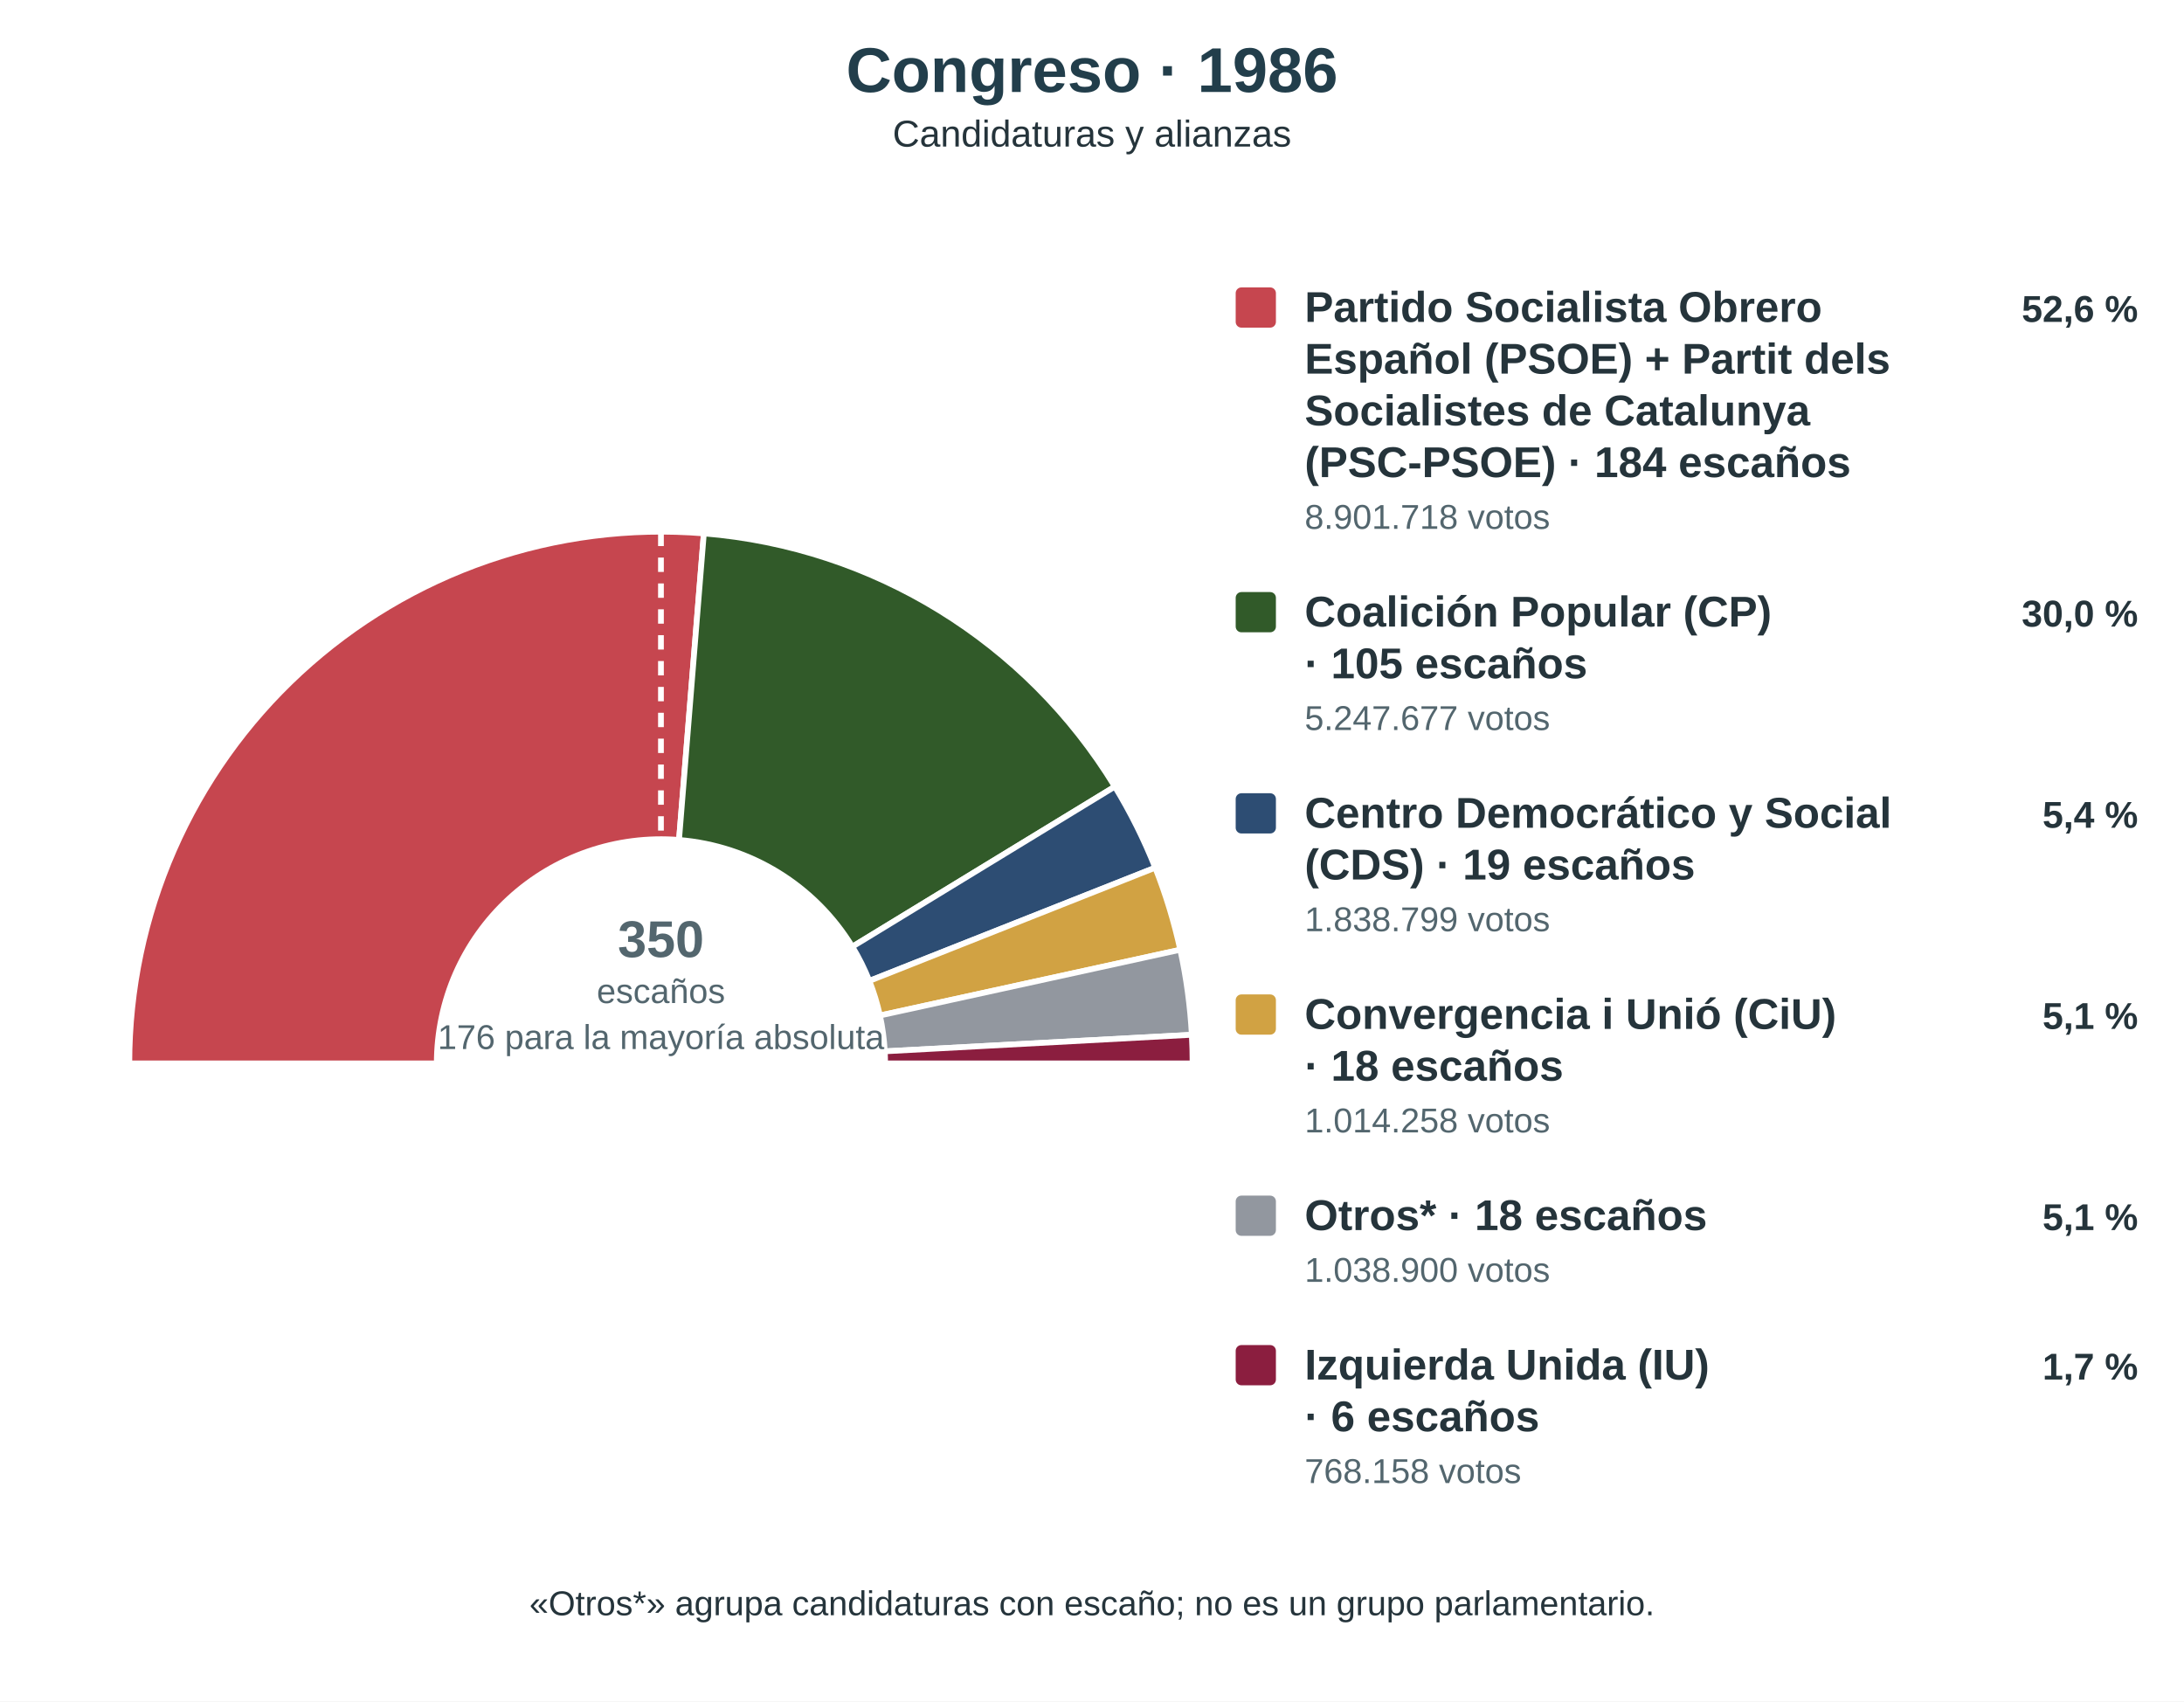
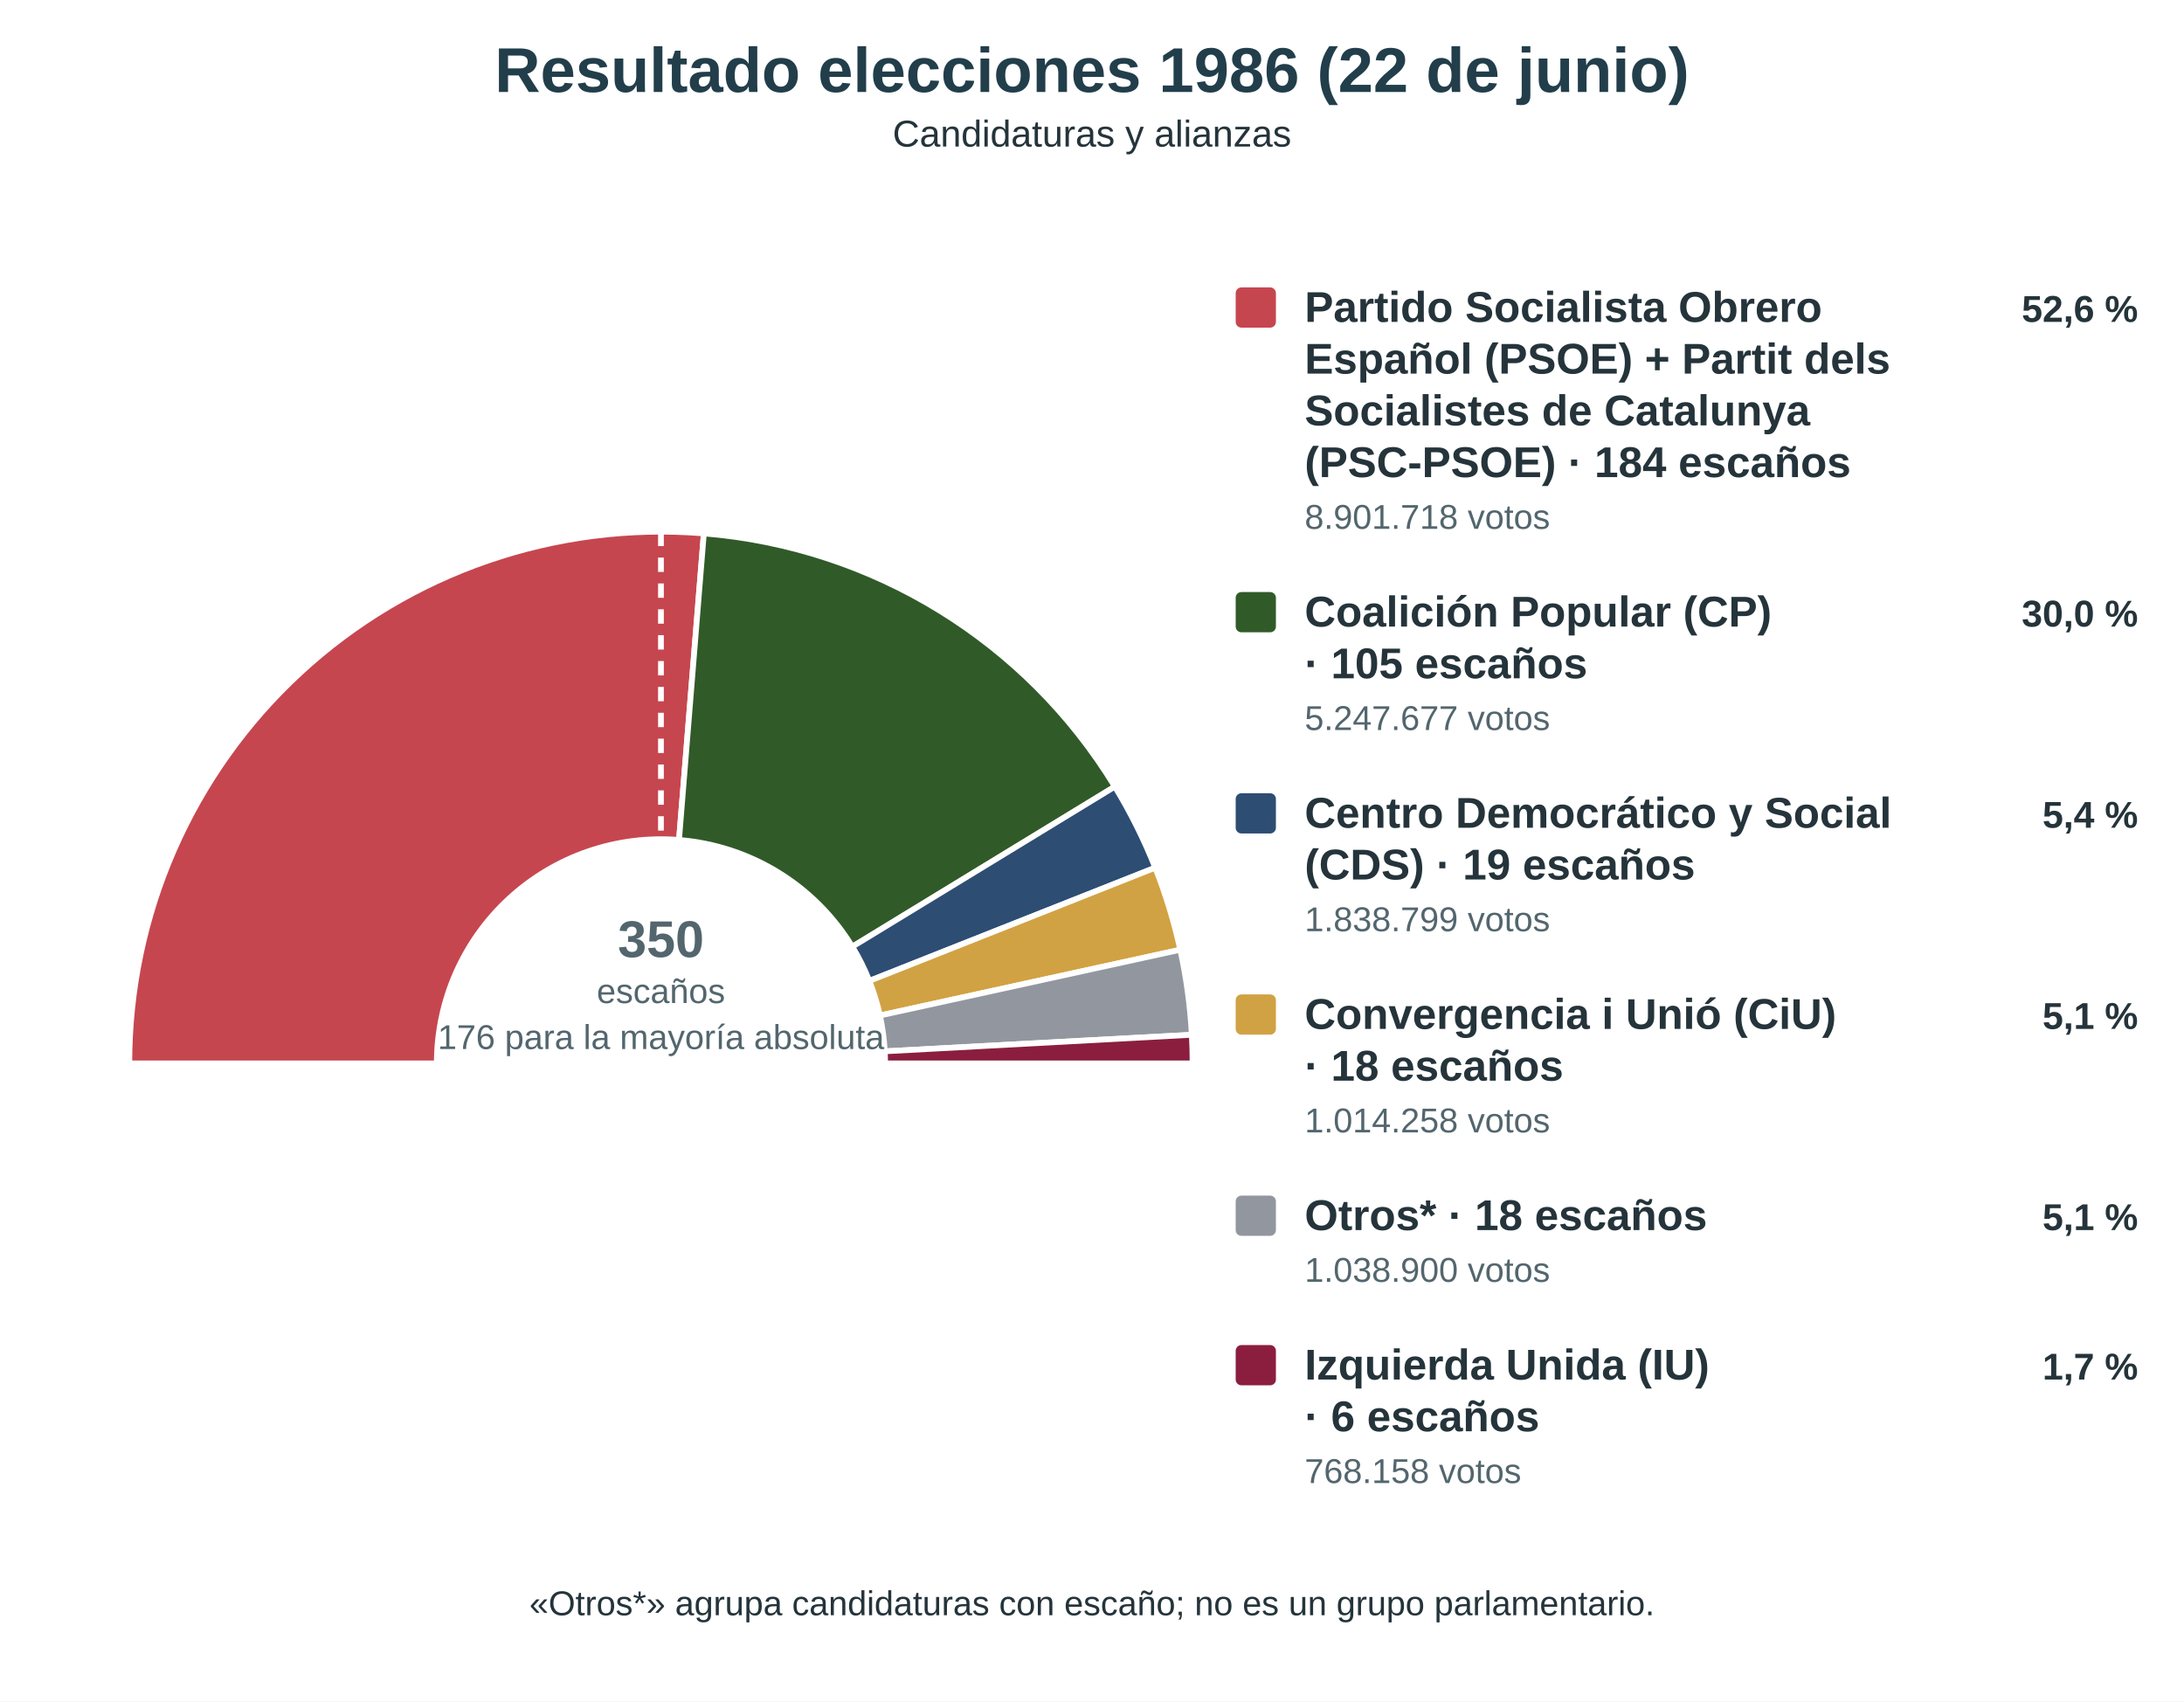
<svg xmlns="http://www.w3.org/2000/svg" width="760" height="592" viewBox="0 0 760 592" role="img" aria-labelledby="title desc">
  <style>text{font-family:"Arial Narrow",Arial,sans-serif;fill:#25343b}.title{font-size:22px;font-weight:700;fill:#223e4b}.subtitle{font-size:13px}.party{font-size:15px;font-weight:700}.share{font-size:13px;font-weight:600}.metric{font-size:12px;fill:#53666e}.center-seat{font-size:18px;font-weight:700;fill:#53666e}.center-note{font-size:12px;fill:#53666e}.footnote{font-size:12px}.sector{stroke:#fff;stroke-width:2}</style>
  <rect width="760" height="592" fill="#fff" />
-   <text class="title" x="380" y="32" text-anchor="middle">Congreso · 1986</text>
+   <text class="title" x="380" y="32" text-anchor="middle">Resultado elecciones 1986 (22 de junio)</text>
  <text class="subtitle" x="380" y="51" text-anchor="middle">Candidaturas y alianzas</text>
  <path class="sector" data-party="PSOE + PSC" data-seats="184" data-seat-percent="52.571" fill="#c6464f" d="M45.00,370.00 A185,185 0 0 1 244.93,185.60 L236.29,292.25 A78,78 0 0 0 152.00,370.00 Z" />
  <path class="sector" data-party="Coalición Popular (CP)" data-seats="105" data-seat-percent="30.000" fill="#315a29" d="M244.93,185.60 A185,185 0 0 1 387.95,273.69 L296.60,329.39 A78,78 0 0 0 236.29,292.25 Z" />
  <path class="sector" data-party="Centro Democrático y Social (CDS)" data-seats="19" data-seat-percent="5.429" fill="#2d4d73" d="M387.95,273.69 A185,185 0 0 1 402.01,301.90 L302.52,341.29 A78,78 0 0 0 296.60,329.39 Z" />
  <path class="sector" data-party="Convergencia i Unió (CiU)" data-seats="18" data-seat-percent="5.143" fill="#d1a243" d="M402.01,301.90 A185,185 0 0 1 410.72,330.45 L306.20,353.33 A78,78 0 0 0 302.52,341.29 Z" />
  <path class="sector" data-party="Otros*" data-seats="18" data-seat-percent="5.143" fill="#92979f" d="M410.72,330.45 A185,185 0 0 1 414.73,360.04 L307.89,365.80 A78,78 0 0 0 306.20,353.33 Z" />
  <path class="sector" data-party="Izquierda Unida (IU)" data-seats="6" data-seat-percent="1.714" fill="#8b1e3f" d="M414.73,360.04 A185,185 0 0 1 415.00,370.00 L308.00,370.00 A78,78 0 0 0 307.89,365.80 Z" />
  <line x1="230" y1="185" x2="230" y2="292" stroke="#fff" stroke-width="2" stroke-dasharray="5 4" />
  <circle cx="230" cy="370" r="77" fill="#fff" />
  <text class="center-seat" x="230" y="333" text-anchor="middle">350</text>
  <text class="center-note" x="230" y="349" text-anchor="middle">escaños</text>
  <text class="center-note" x="230" y="365" text-anchor="middle">176 para la mayoría absoluta</text>
  <rect x="430" y="100" width="14" height="14" rx="2" fill="#c6464f" />
  <text class="party" x="454" y="112">Partido Socialista Obrero</text>
  <text class="share" x="744" y="112" text-anchor="end">52,6 %</text>
  <text class="party" x="454" y="130">Español (PSOE) + Partit dels</text>
  <text class="party" x="454" y="148">Socialistes de Catalunya</text>
  <text class="party" x="454" y="166">(PSC-PSOE) · 184 escaños</text>
  <text class="metric" x="454" y="184">8.901.718 votos</text>
  <rect x="430" y="206" width="14" height="14" rx="2" fill="#315a29" />
  <text class="party" x="454" y="218">Coalición Popular (CP)</text>
  <text class="share" x="744" y="218" text-anchor="end">30,0 %</text>
  <text class="party" x="454" y="236">· 105 escaños</text>
  <text class="metric" x="454" y="254">5.247.677 votos</text>
  <rect x="430" y="276" width="14" height="14" rx="2" fill="#2d4d73" />
  <text class="party" x="454" y="288">Centro Democrático y Social</text>
  <text class="share" x="744" y="288" text-anchor="end">5,4 %</text>
  <text class="party" x="454" y="306">(CDS) · 19 escaños</text>
  <text class="metric" x="454" y="324">1.838.799 votos</text>
  <rect x="430" y="346" width="14" height="14" rx="2" fill="#d1a243" />
  <text class="party" x="454" y="358">Convergencia i Unió (CiU)</text>
  <text class="share" x="744" y="358" text-anchor="end">5,1 %</text>
  <text class="party" x="454" y="376">· 18 escaños</text>
  <text class="metric" x="454" y="394">1.014.258 votos</text>
  <rect x="430" y="416" width="14" height="14" rx="2" fill="#92979f" />
  <text class="party" x="454" y="428">Otros* · 18 escaños</text>
  <text class="share" x="744" y="428" text-anchor="end">5,1 %</text>
  <text class="metric" x="454" y="446">1.038.900 votos</text>
  <rect x="430" y="468" width="14" height="14" rx="2" fill="#8b1e3f" />
  <text class="party" x="454" y="480">Izquierda Unida (IU)</text>
  <text class="share" x="744" y="480" text-anchor="end">1,7 %</text>
  <text class="party" x="454" y="498">· 6 escaños</text>
  <text class="metric" x="454" y="516">768.158 votos</text>
  <text class="footnote" x="380" y="562" text-anchor="middle">«Otros*» agrupa candidaturas con escaño; no es un grupo parlamentario.</text>
</svg>
